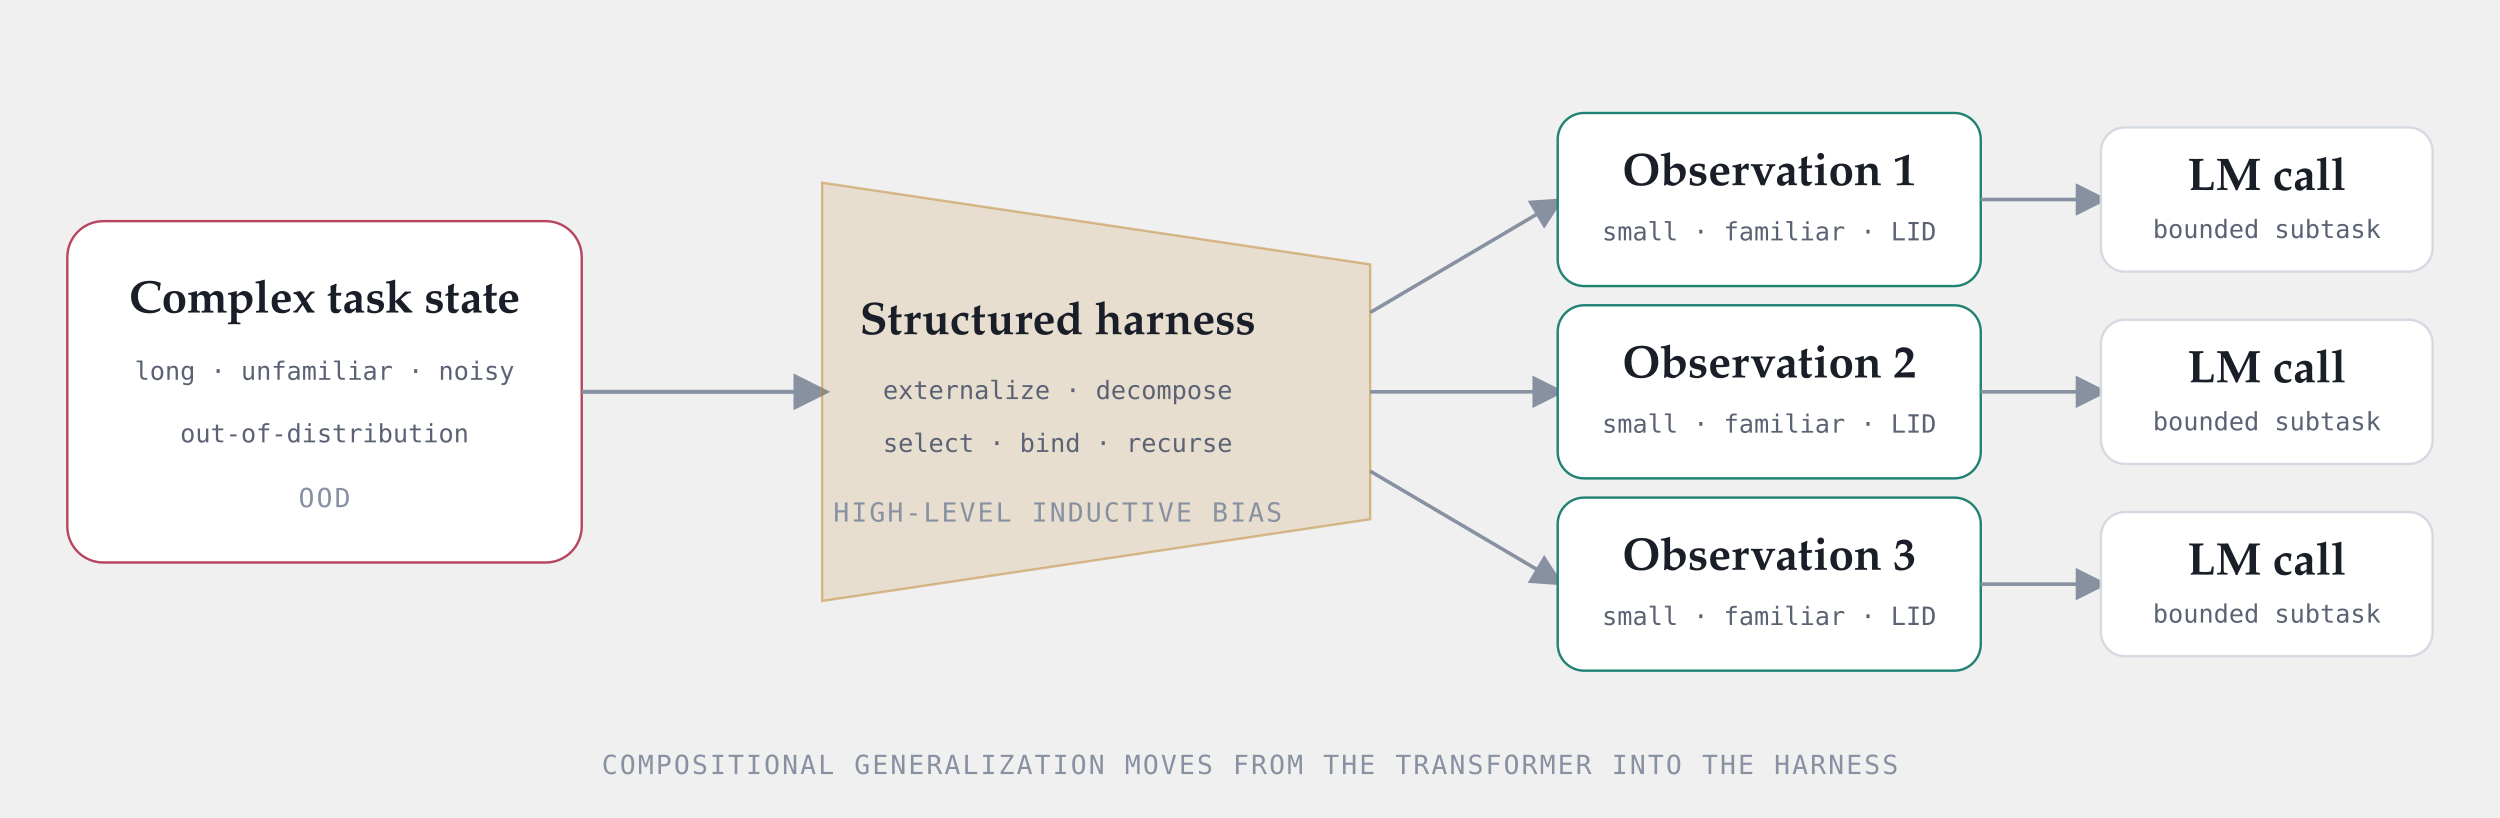
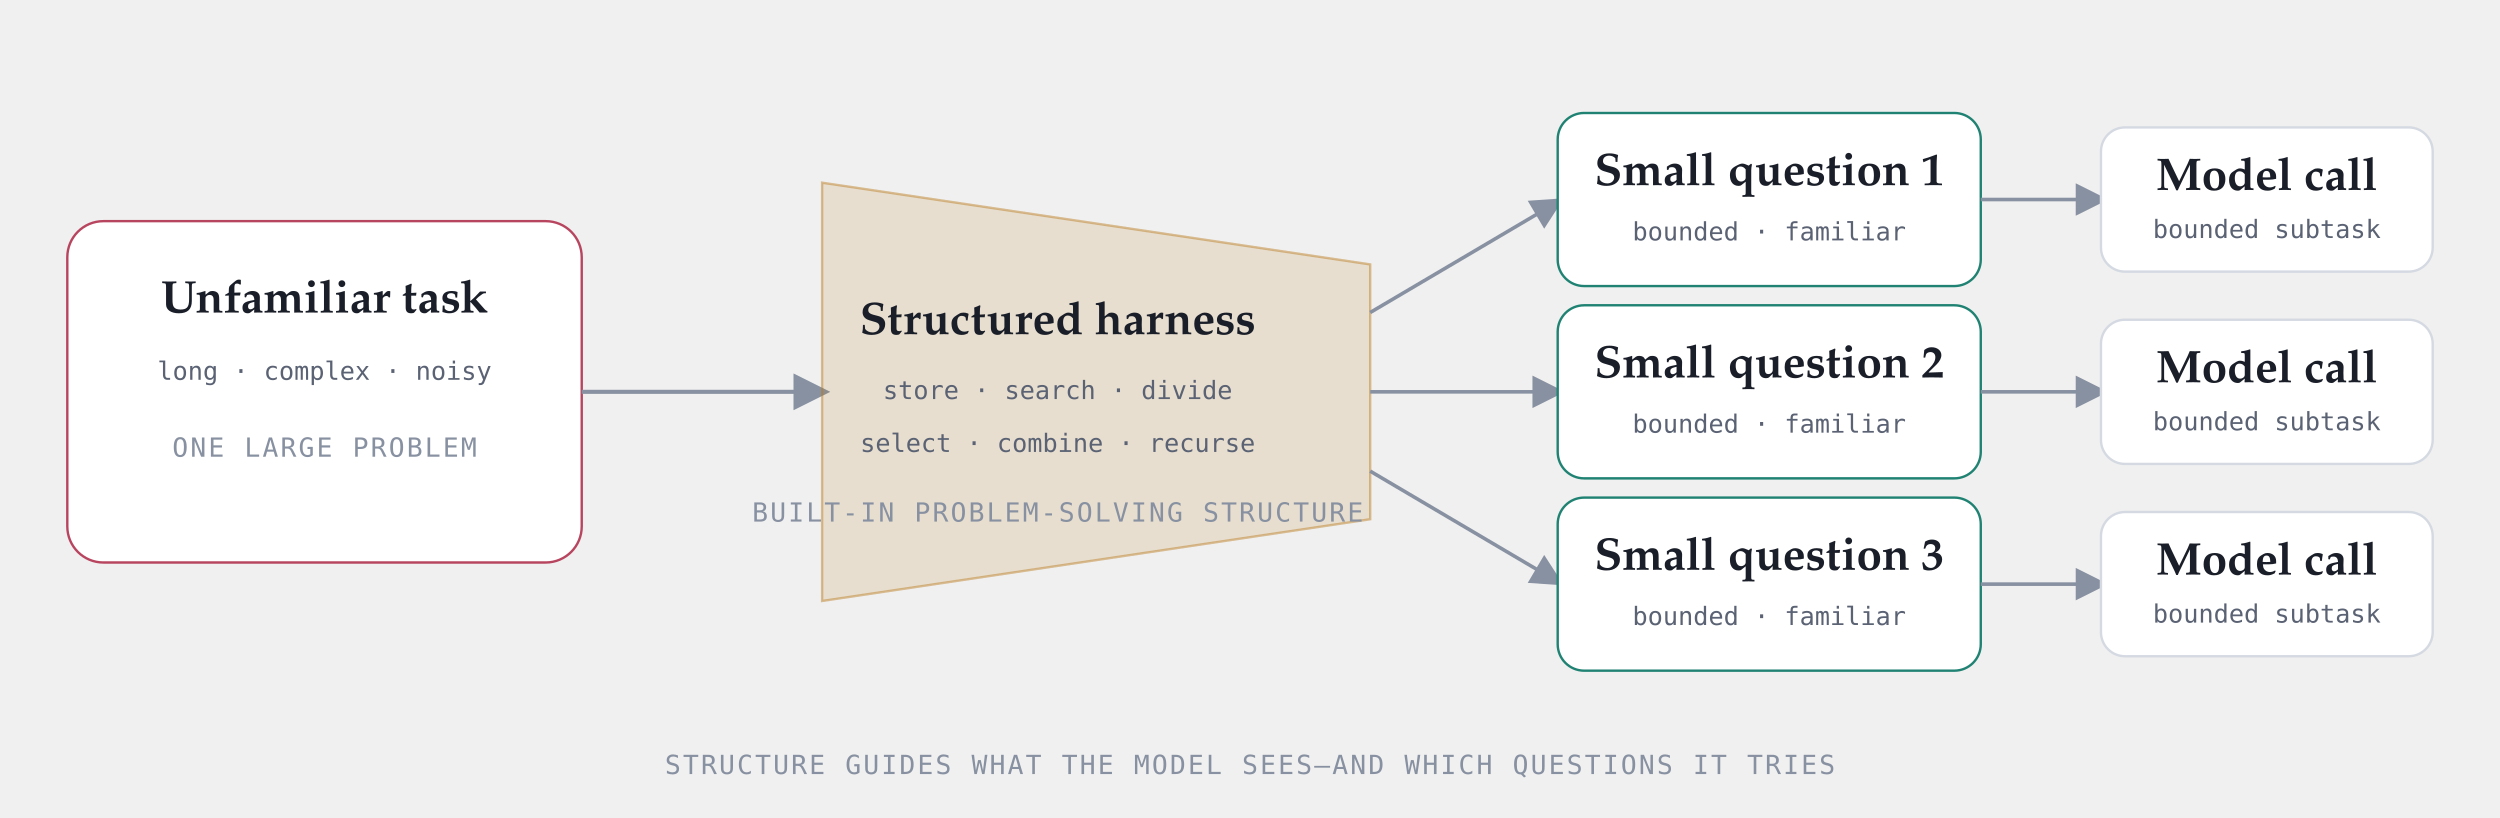
<svg xmlns="http://www.w3.org/2000/svg" viewBox="0 0 1040 340" role="img" aria-labelledby="title desc">
  <defs>
    <style>.t{fill:#1a1e28;font:600 19px ui-serif,"Iowan Old Style",Palatino,Georgia,serif}.s{fill:#5a6273;font:10.5px ui-monospace,"SF Mono",Menlo,Consolas,monospace}.e{fill:#8891a1;font:11px ui-monospace,"SF Mono",Menlo,Consolas,monospace;letter-spacing:.08em}</style>
    <marker id="a" markerWidth="9" markerHeight="9" refX="7" refY="4.5" orient="auto">
      <path d="M0,0 L9,4.5 L0,9 z" fill="#8891a1" />
    </marker>
  </defs>
  <rect x="28" y="92" width="214" height="142" rx="15" fill="#fff" stroke="#b8455f" />
-   <text x="135" y="130" text-anchor="middle" class="t">Complex task state</text>
-   <text x="135" y="158" text-anchor="middle" class="s">long · unfamiliar · noisy</text>
-   <text x="135" y="184" text-anchor="middle" class="s">out-of-distribution</text>
-   <text x="135" y="211" text-anchor="middle" class="e">OOD</text>
+   <text x="135" y="130" text-anchor="middle" class="t">Unfamiliar task</text>
+   <text x="135" y="158" text-anchor="middle" class="s">long · complex · noisy</text>
+   <text x="135" y="190" text-anchor="middle" class="e">ONE LARGE PROBLEM</text>
  <path d="M242,163 L342,163" fill="none" stroke="#8891a1" stroke-width="1.7" marker-end="url(#a)" />
  <polygon points="342,76 570,110 570,216 342,250" fill="rgba(185,121,26,.15)" stroke="rgba(185,121,26,.45)" />
  <text x="440" y="139" text-anchor="middle" class="t">Structured harness</text>
-   <text x="440" y="166" text-anchor="middle" class="s">externalize · decompose</text>
-   <text x="440" y="188" text-anchor="middle" class="s">select · bind · recurse</text>
-   <text x="440" y="217" text-anchor="middle" class="e">HIGH-LEVEL INDUCTIVE BIAS</text>
+   <text x="440" y="166" text-anchor="middle" class="s">store · search · divide</text>
+   <text x="440" y="188" text-anchor="middle" class="s">select · combine · recurse</text>
+   <text x="440" y="217" text-anchor="middle" class="e">BUILT-IN PROBLEM-SOLVING STRUCTURE</text>
  <g fill="none" stroke="#8891a1" stroke-width="1.5" marker-end="url(#a)">
    <path d="M570,130 L648,84" />
    <path d="M570,163 L648,163" />
    <path d="M570,196 L648,242" />
  </g>
  <g>
    <rect x="648" y="47" width="176" height="72" rx="11" fill="#fff" stroke="#1f8272" />
-     <text x="736" y="77" text-anchor="middle" class="t">Observation 1</text>
-     <text x="736" y="100" text-anchor="middle" class="s">small · familiar · LID</text>
+     <text x="736" y="77" text-anchor="middle" class="t">Small question 1</text>
+     <text x="736" y="100" text-anchor="middle" class="s">bounded · familiar</text>
    <rect x="648" y="127" width="176" height="72" rx="11" fill="#fff" stroke="#1f8272" />
-     <text x="736" y="157" text-anchor="middle" class="t">Observation 2</text>
-     <text x="736" y="180" text-anchor="middle" class="s">small · familiar · LID</text>
+     <text x="736" y="157" text-anchor="middle" class="t">Small question 2</text>
+     <text x="736" y="180" text-anchor="middle" class="s">bounded · familiar</text>
    <rect x="648" y="207" width="176" height="72" rx="11" fill="#fff" stroke="#1f8272" />
-     <text x="736" y="237" text-anchor="middle" class="t">Observation 3</text>
-     <text x="736" y="260" text-anchor="middle" class="s">small · familiar · LID</text>
+     <text x="736" y="237" text-anchor="middle" class="t">Small question 3</text>
+     <text x="736" y="260" text-anchor="middle" class="s">bounded · familiar</text>
  </g>
  <g fill="none" stroke="#8891a1" stroke-width="1.5" marker-end="url(#a)">
    <path d="M824,83 L874,83" />
    <path d="M824,163 L874,163" />
    <path d="M824,243 L874,243" />
  </g>
  <g>
    <rect x="874" y="53" width="138" height="60" rx="10" fill="#fff" stroke="#d4d9e2" />
-     <text x="943" y="79" text-anchor="middle" class="t">LM call</text>
+     <text x="943" y="79" text-anchor="middle" class="t">Model call</text>
    <text x="943" y="99" text-anchor="middle" class="s">bounded subtask</text>
    <rect x="874" y="133" width="138" height="60" rx="10" fill="#fff" stroke="#d4d9e2" />
-     <text x="943" y="159" text-anchor="middle" class="t">LM call</text>
+     <text x="943" y="159" text-anchor="middle" class="t">Model call</text>
    <text x="943" y="179" text-anchor="middle" class="s">bounded subtask</text>
    <rect x="874" y="213" width="138" height="60" rx="10" fill="#fff" stroke="#d4d9e2" />
-     <text x="943" y="239" text-anchor="middle" class="t">LM call</text>
+     <text x="943" y="239" text-anchor="middle" class="t">Model call</text>
    <text x="943" y="259" text-anchor="middle" class="s">bounded subtask</text>
  </g>
-   <text x="520" y="322" text-anchor="middle" class="e">COMPOSITIONAL GENERALIZATION MOVES FROM THE TRANSFORMER INTO THE HARNESS</text>
+   <text x="520" y="322" text-anchor="middle" class="e">STRUCTURE GUIDES WHAT THE MODEL SEES—AND WHICH QUESTIONS IT TRIES</text>
</svg>
